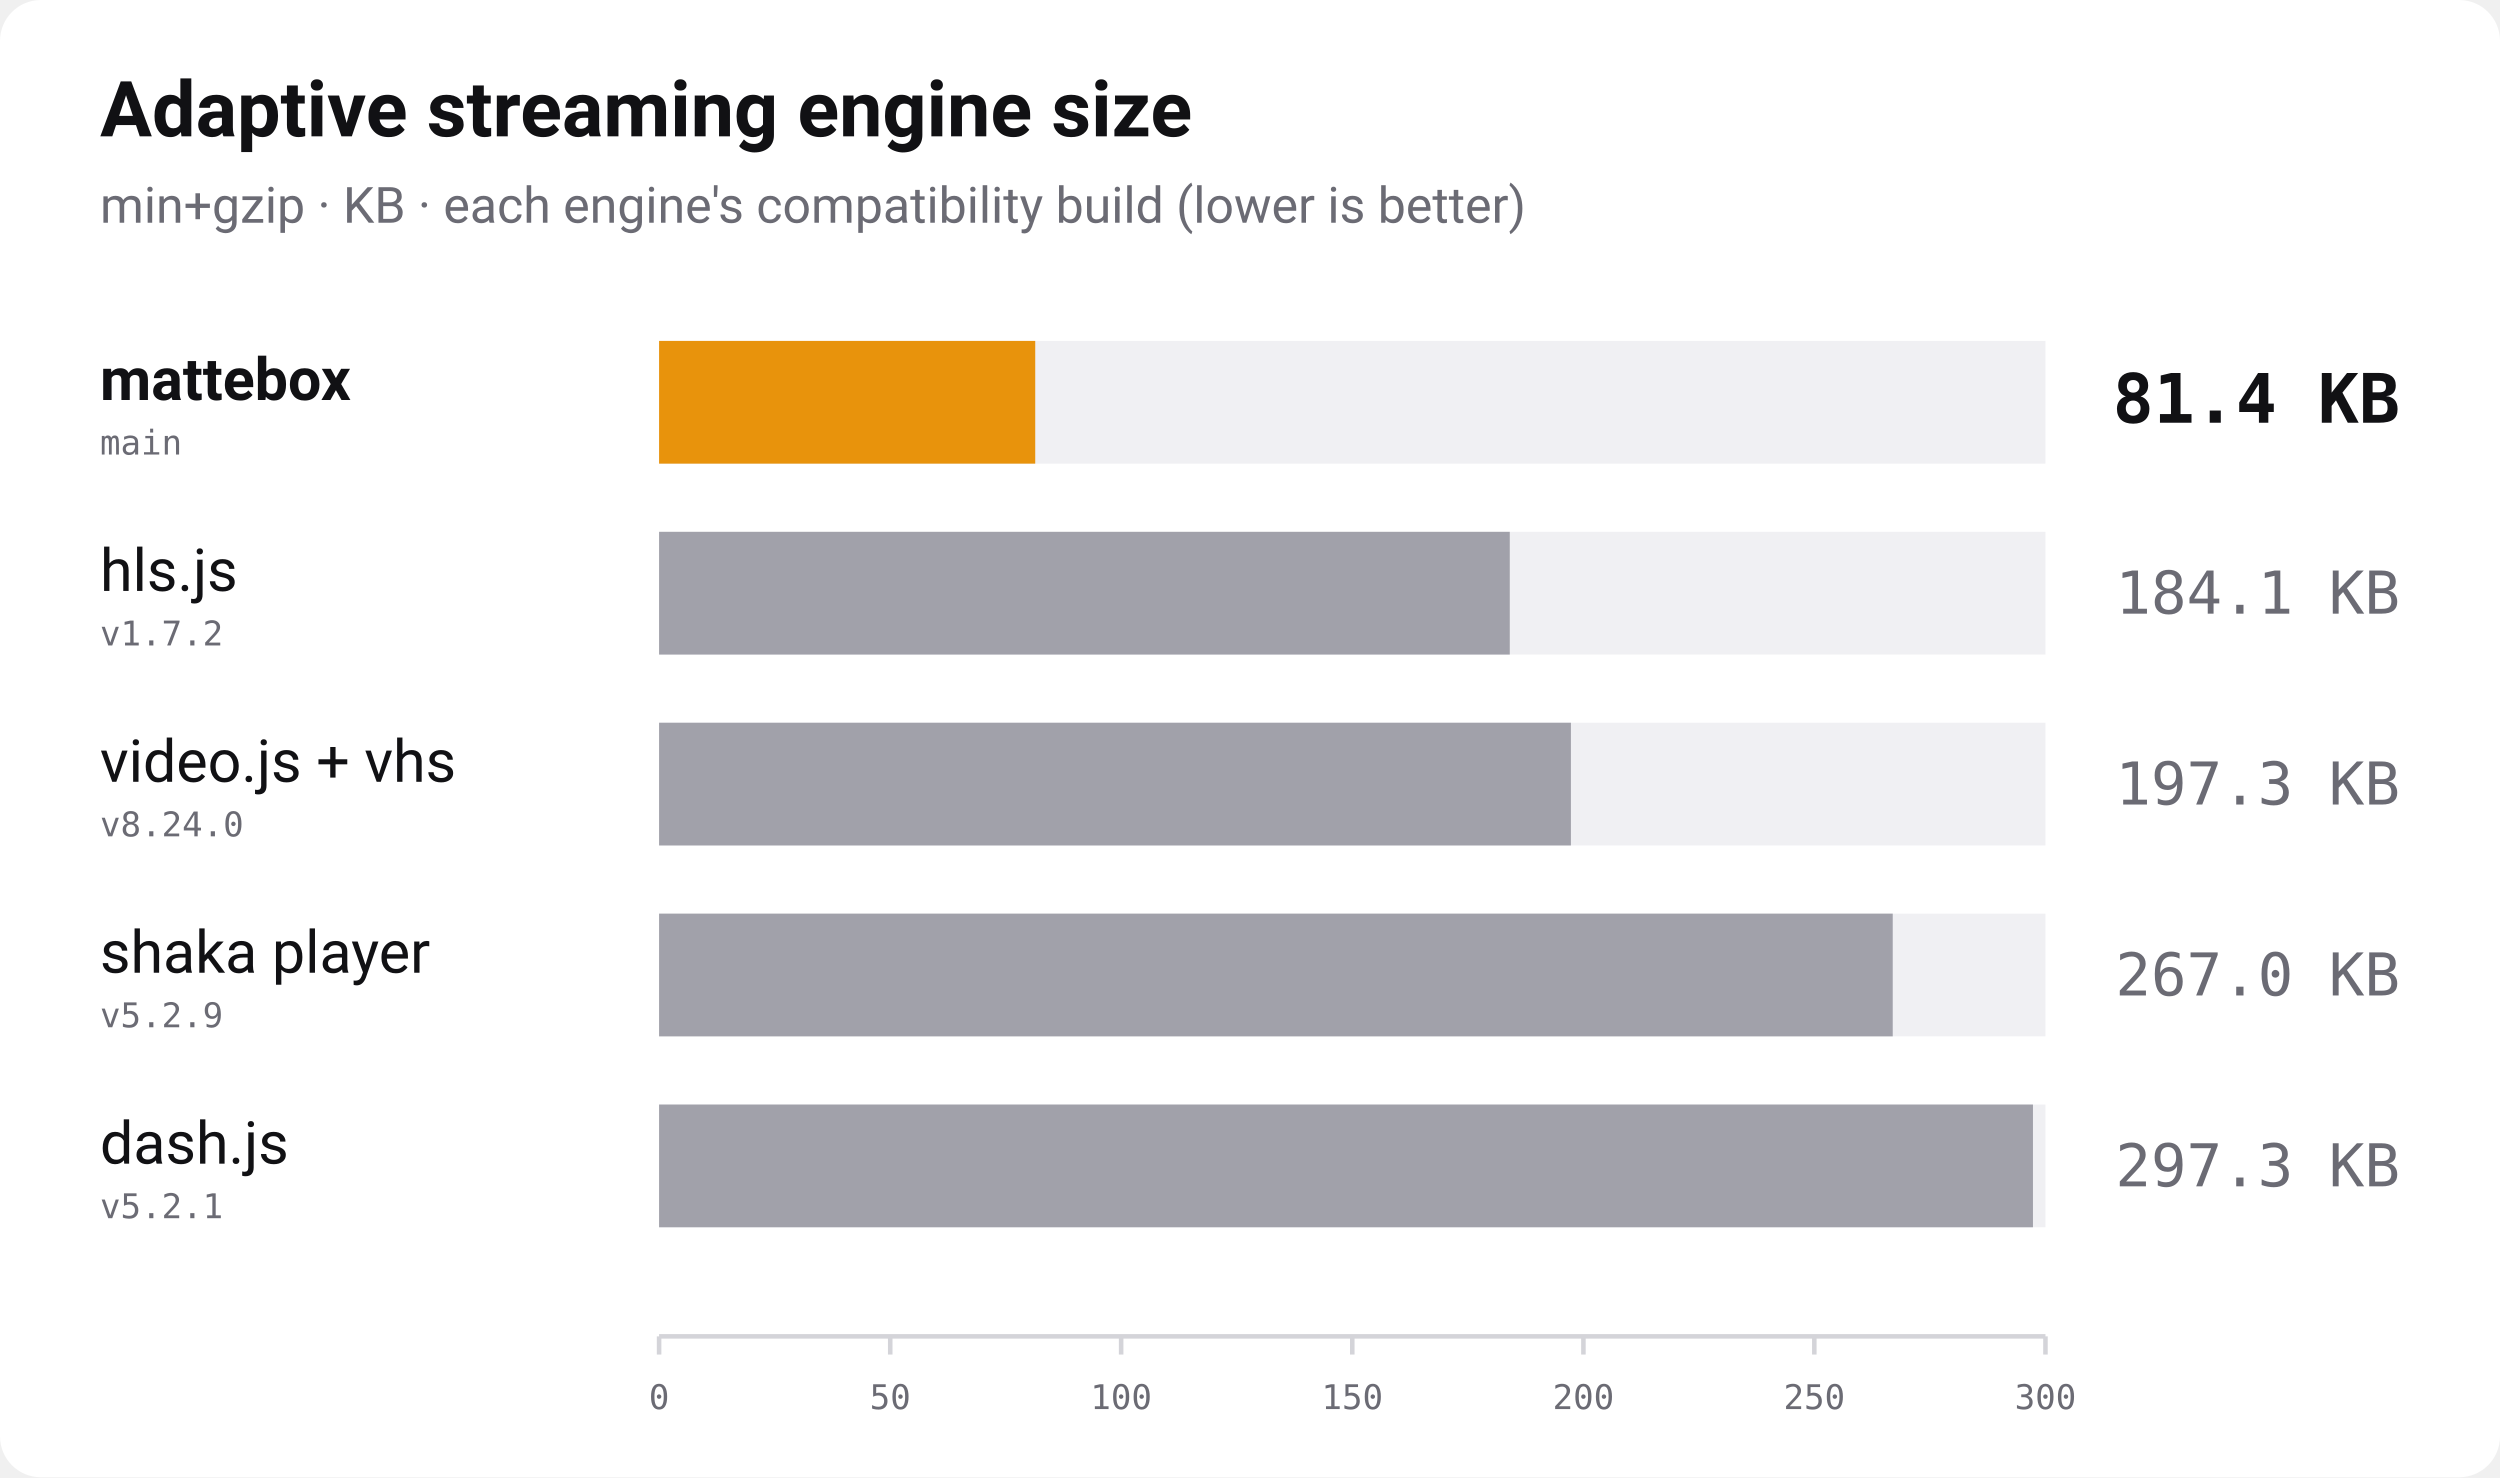
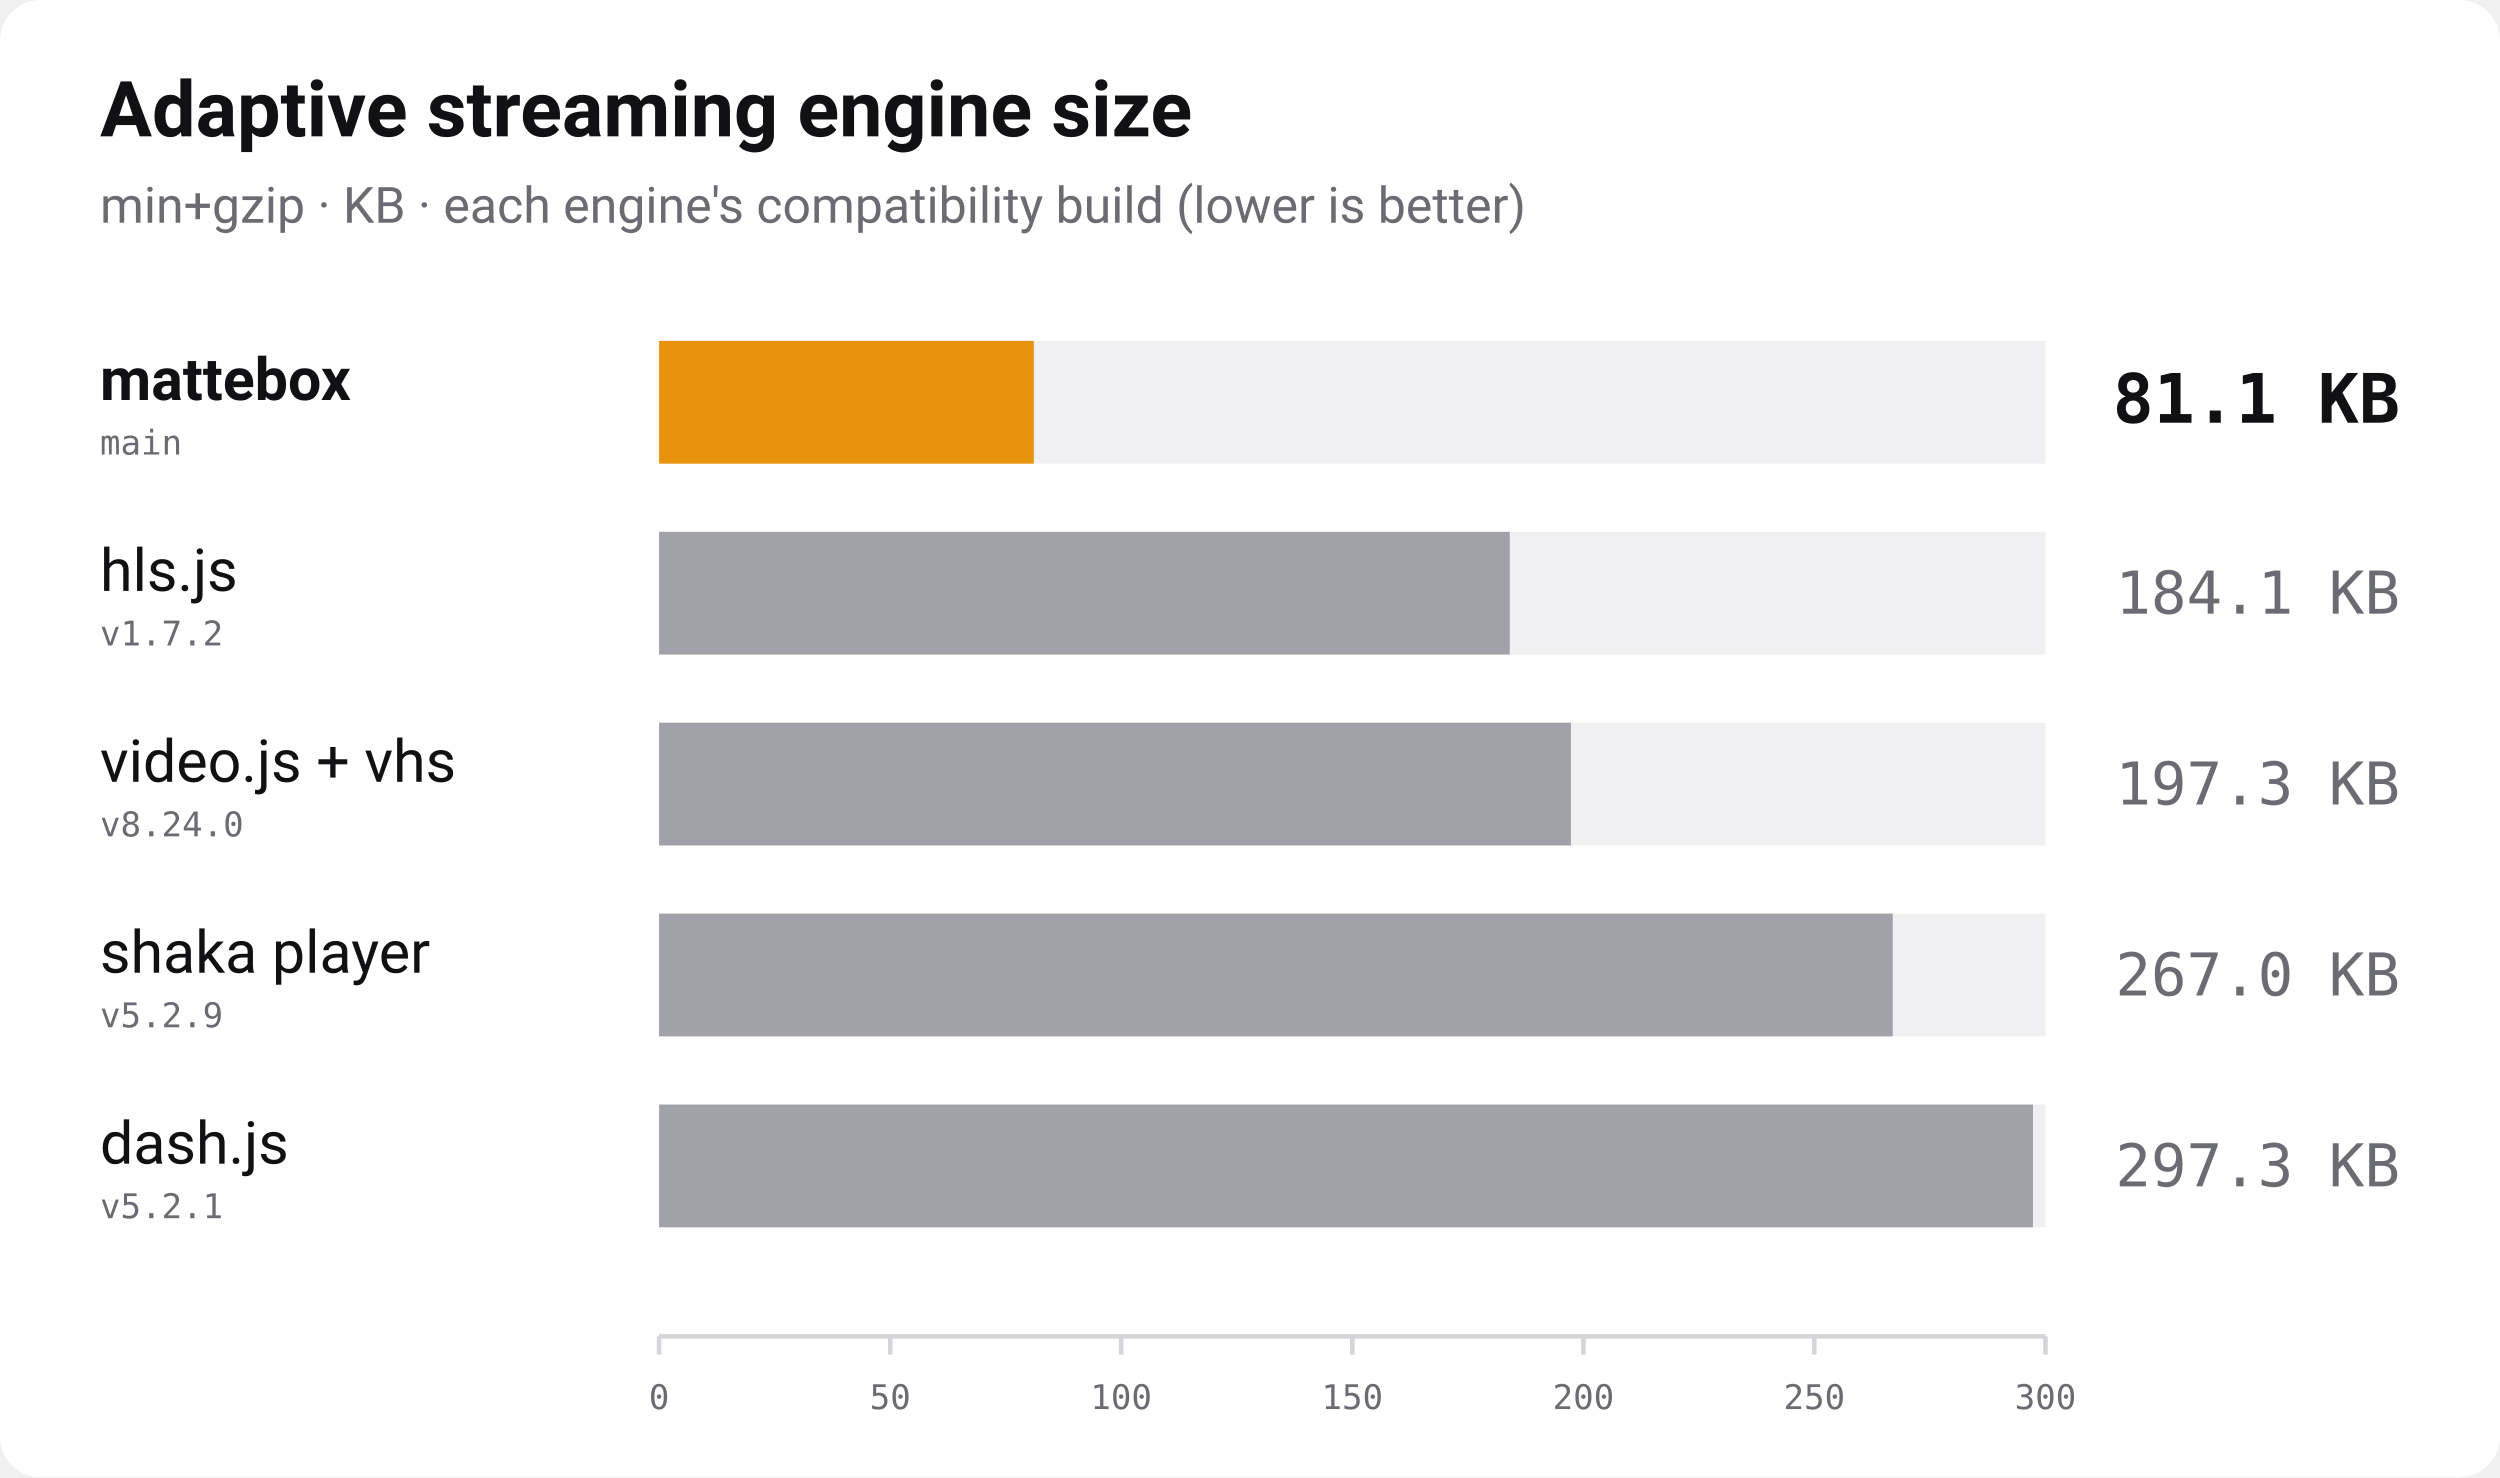
<svg xmlns="http://www.w3.org/2000/svg" width="1100" height="650" viewBox="0 0 1100 650" role="img" aria-label="Bundle size of adaptive streaming players, min+gzip, lower is better">
  <rect width="1100" height="650" rx="18" fill="#ffffff" />
  <text x="44" y="60" font-family="-apple-system, 'Segoe UI', Roboto, Helvetica, Arial, sans-serif" font-size="34" font-weight="700" fill="#111114">Adaptive streaming engine size</text>
  <text x="44" y="98" font-family="-apple-system, 'Segoe UI', Roboto, Helvetica, Arial, sans-serif" font-size="22" fill="#6b6b74">min+gzip · KB · each engine's compatibility build (lower is better)</text>
  <text x="44" y="176" font-family="-apple-system, 'Segoe UI', Roboto, Helvetica, Arial, sans-serif" font-size="26" font-weight="700" fill="#111114">mattebox</text>
  <text x="44" y="200" font-family="ui-monospace, 'SF Mono', Menlo, Consolas, monospace" font-size="15" fill="#6b6b74">main</text>
  <rect x="290" y="150" width="610" height="54" fill="#f0f0f3" />
-   <rect x="290" y="150" width="165.5" height="54" fill="#e8930c" />
-   <text x="1056" y="186" text-anchor="end" font-family="ui-monospace, 'SF Mono', Menlo, Consolas, monospace" font-size="30" font-weight="700" fill="#111114">81.4 KB</text>
+   <rect x="290" y="150" width="164.9" height="54" fill="#e8930c" />
+   <text x="1056" y="186" text-anchor="end" font-family="ui-monospace, 'SF Mono', Menlo, Consolas, monospace" font-size="30" font-weight="700" fill="#111114">81.1 KB</text>
  <text x="44" y="260" font-family="-apple-system, 'Segoe UI', Roboto, Helvetica, Arial, sans-serif" font-size="26" font-weight="400" fill="#111114">hls.js</text>
  <text x="44" y="284" font-family="ui-monospace, 'SF Mono', Menlo, Consolas, monospace" font-size="15" fill="#6b6b74">v1.7.2</text>
  <rect x="290" y="234" width="610" height="54" fill="#f0f0f3" />
  <rect x="290" y="234" width="374.3" height="54" fill="#a1a1aa" />
  <text x="1056" y="270" text-anchor="end" font-family="ui-monospace, 'SF Mono', Menlo, Consolas, monospace" font-size="26" font-weight="400" fill="#6b6b74">184.1 KB</text>
  <text x="44" y="344" font-family="-apple-system, 'Segoe UI', Roboto, Helvetica, Arial, sans-serif" font-size="26" font-weight="400" fill="#111114">video.js + vhs</text>
  <text x="44" y="368" font-family="ui-monospace, 'SF Mono', Menlo, Consolas, monospace" font-size="15" fill="#6b6b74">v8.24.0</text>
  <rect x="290" y="318" width="610" height="54" fill="#f0f0f3" />
  <rect x="290" y="318" width="401.2" height="54" fill="#a1a1aa" />
  <text x="1056" y="354" text-anchor="end" font-family="ui-monospace, 'SF Mono', Menlo, Consolas, monospace" font-size="26" font-weight="400" fill="#6b6b74">197.3 KB</text>
  <text x="44" y="428" font-family="-apple-system, 'Segoe UI', Roboto, Helvetica, Arial, sans-serif" font-size="26" font-weight="400" fill="#111114">shaka player</text>
  <text x="44" y="452" font-family="ui-monospace, 'SF Mono', Menlo, Consolas, monospace" font-size="15" fill="#6b6b74">v5.2.9</text>
  <rect x="290" y="402" width="610" height="54" fill="#f0f0f3" />
  <rect x="290" y="402" width="542.8" height="54" fill="#a1a1aa" />
  <text x="1056" y="438" text-anchor="end" font-family="ui-monospace, 'SF Mono', Menlo, Consolas, monospace" font-size="26" font-weight="400" fill="#6b6b74">267.0 KB</text>
  <text x="44" y="512" font-family="-apple-system, 'Segoe UI', Roboto, Helvetica, Arial, sans-serif" font-size="26" font-weight="400" fill="#111114">dash.js</text>
  <text x="44" y="536" font-family="ui-monospace, 'SF Mono', Menlo, Consolas, monospace" font-size="15" fill="#6b6b74">v5.2.1</text>
  <rect x="290" y="486" width="610" height="54" fill="#f0f0f3" />
  <rect x="290" y="486" width="604.5" height="54" fill="#a1a1aa" />
  <text x="1056" y="522" text-anchor="end" font-family="ui-monospace, 'SF Mono', Menlo, Consolas, monospace" font-size="26" font-weight="400" fill="#6b6b74">297.3 KB</text>
  <line x1="290" y1="588" x2="900" y2="588" stroke="#d4d4d9" stroke-width="2" />
  <line x1="290.0" y1="588" x2="290.0" y2="596" stroke="#d4d4d9" stroke-width="2" />
  <text x="290.0" y="620" text-anchor="middle" font-family="ui-monospace, 'SF Mono', Menlo, Consolas, monospace" font-size="15" fill="#6b6b74">0</text>
  <line x1="391.7" y1="588" x2="391.7" y2="596" stroke="#d4d4d9" stroke-width="2" />
  <text x="391.7" y="620" text-anchor="middle" font-family="ui-monospace, 'SF Mono', Menlo, Consolas, monospace" font-size="15" fill="#6b6b74">50</text>
  <line x1="493.3" y1="588" x2="493.3" y2="596" stroke="#d4d4d9" stroke-width="2" />
  <text x="493.3" y="620" text-anchor="middle" font-family="ui-monospace, 'SF Mono', Menlo, Consolas, monospace" font-size="15" fill="#6b6b74">100</text>
  <line x1="595.0" y1="588" x2="595.0" y2="596" stroke="#d4d4d9" stroke-width="2" />
  <text x="595.0" y="620" text-anchor="middle" font-family="ui-monospace, 'SF Mono', Menlo, Consolas, monospace" font-size="15" fill="#6b6b74">150</text>
  <line x1="696.7" y1="588" x2="696.7" y2="596" stroke="#d4d4d9" stroke-width="2" />
  <text x="696.7" y="620" text-anchor="middle" font-family="ui-monospace, 'SF Mono', Menlo, Consolas, monospace" font-size="15" fill="#6b6b74">200</text>
  <line x1="798.3" y1="588" x2="798.3" y2="596" stroke="#d4d4d9" stroke-width="2" />
  <text x="798.3" y="620" text-anchor="middle" font-family="ui-monospace, 'SF Mono', Menlo, Consolas, monospace" font-size="15" fill="#6b6b74">250</text>
  <line x1="900.0" y1="588" x2="900.0" y2="596" stroke="#d4d4d9" stroke-width="2" />
  <text x="900.0" y="620" text-anchor="middle" font-family="ui-monospace, 'SF Mono', Menlo, Consolas, monospace" font-size="15" fill="#6b6b74">300</text>
</svg>
